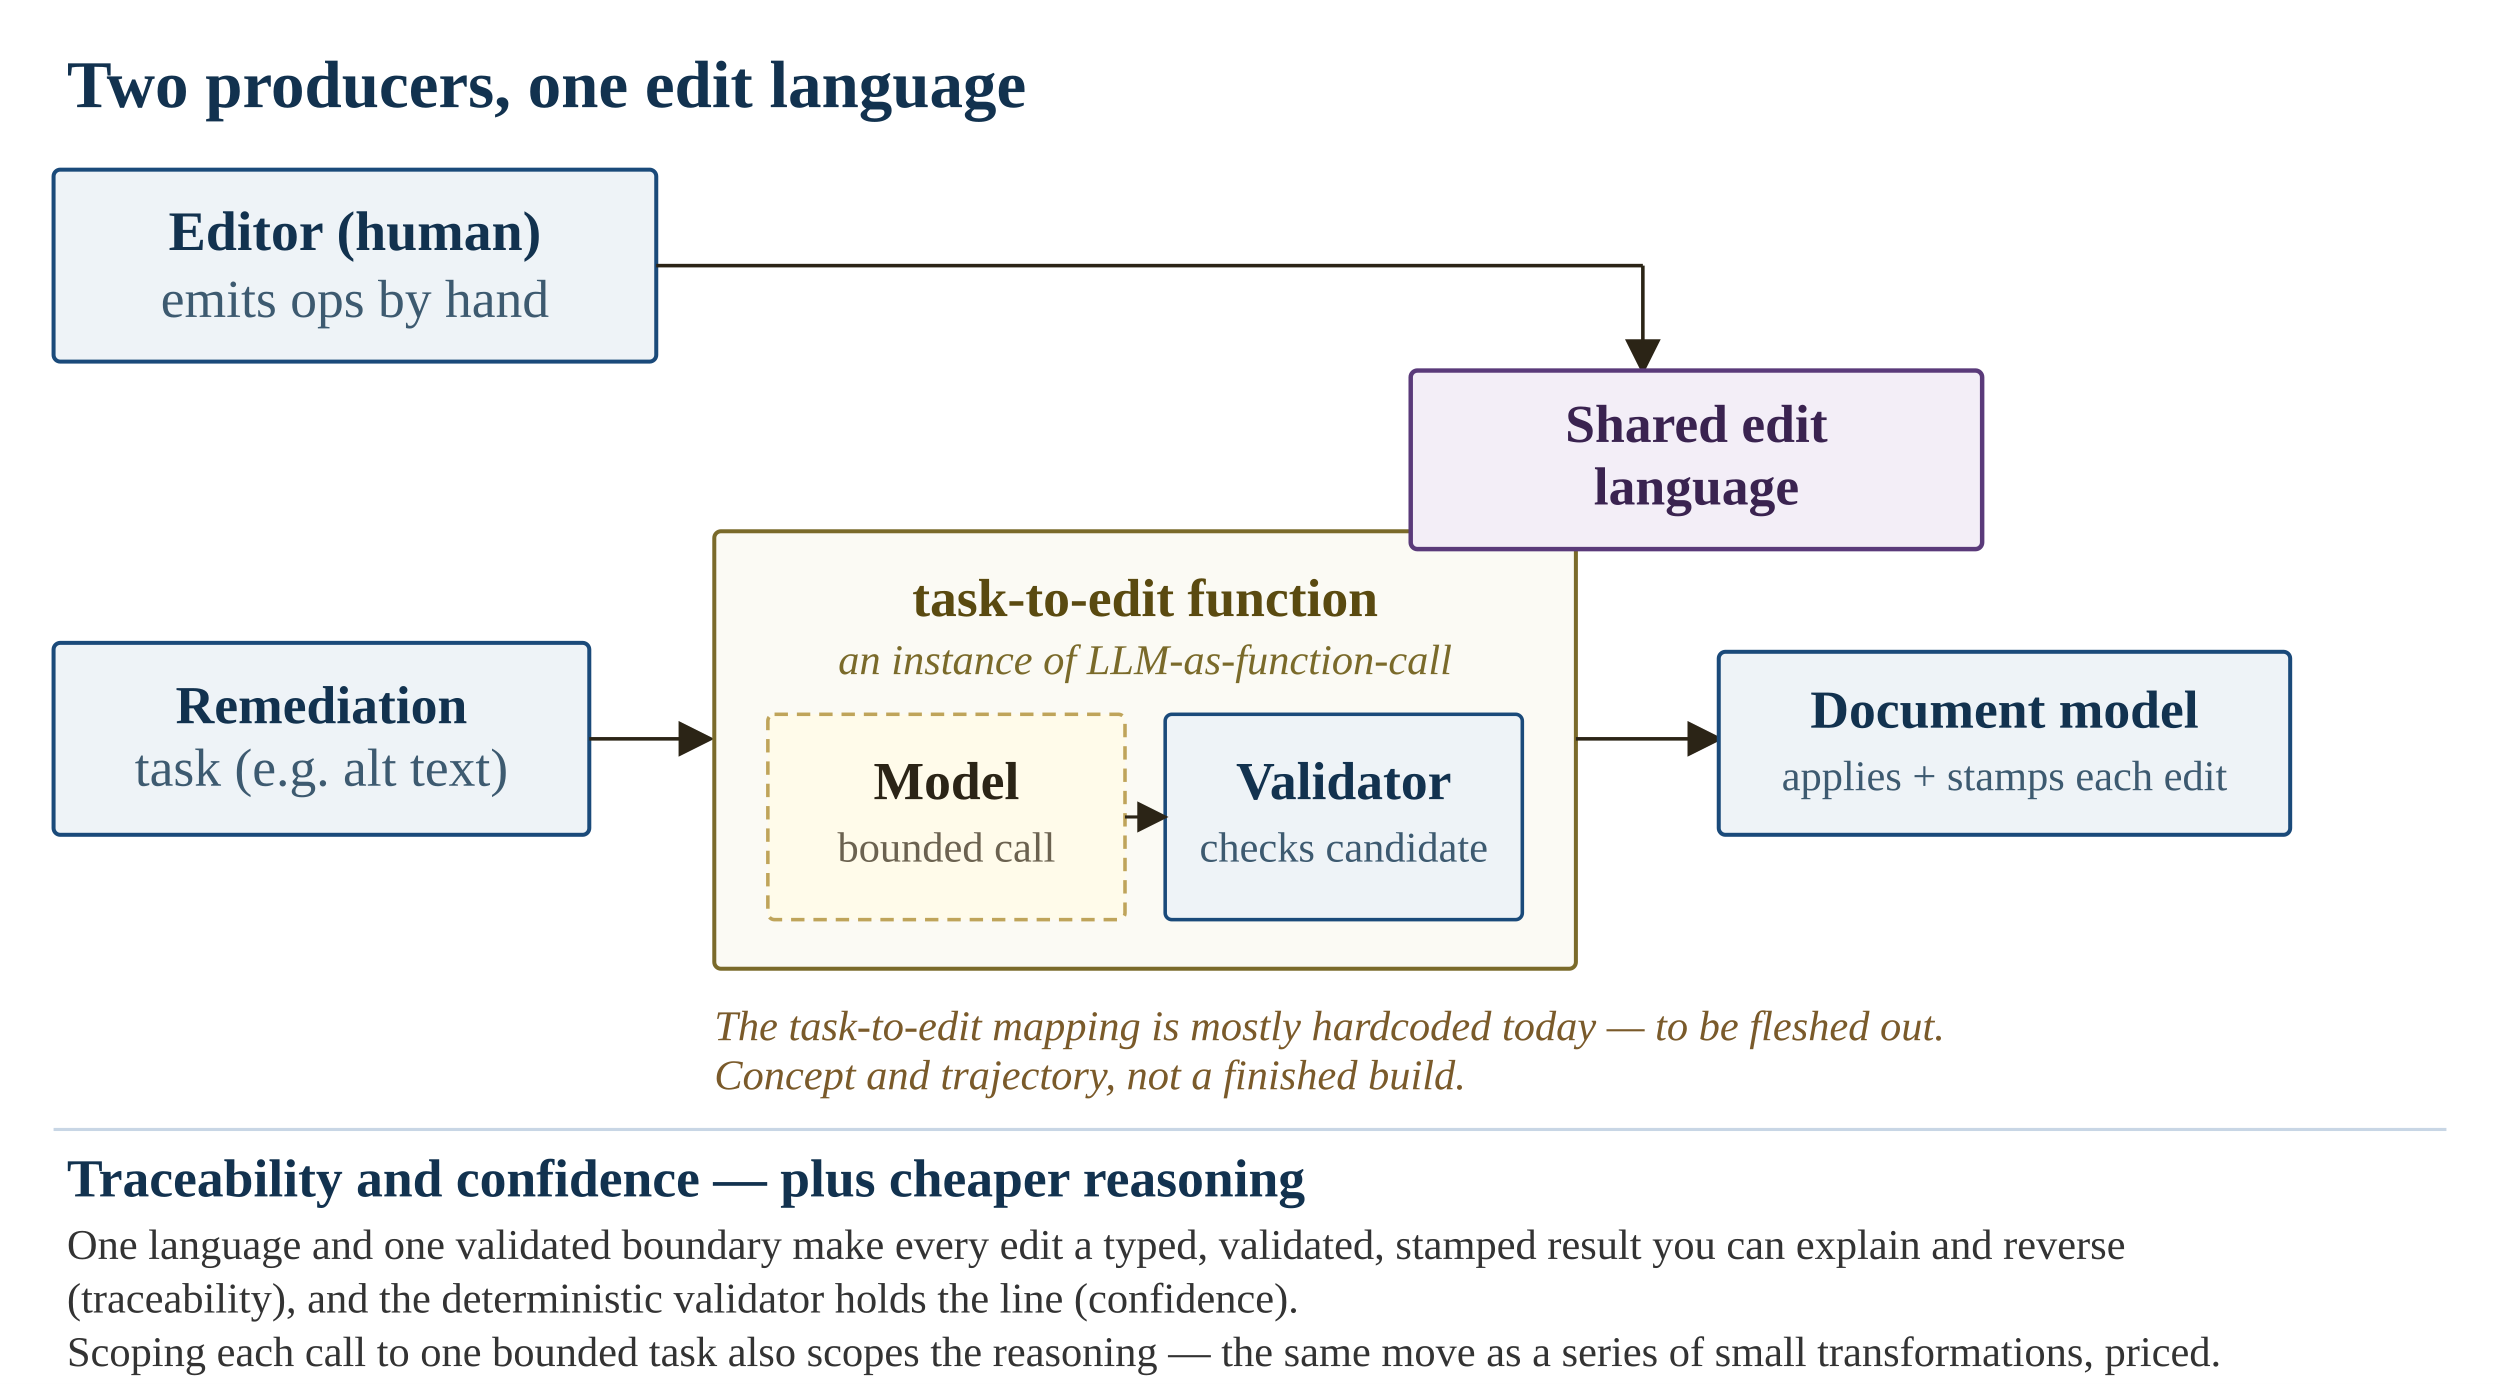
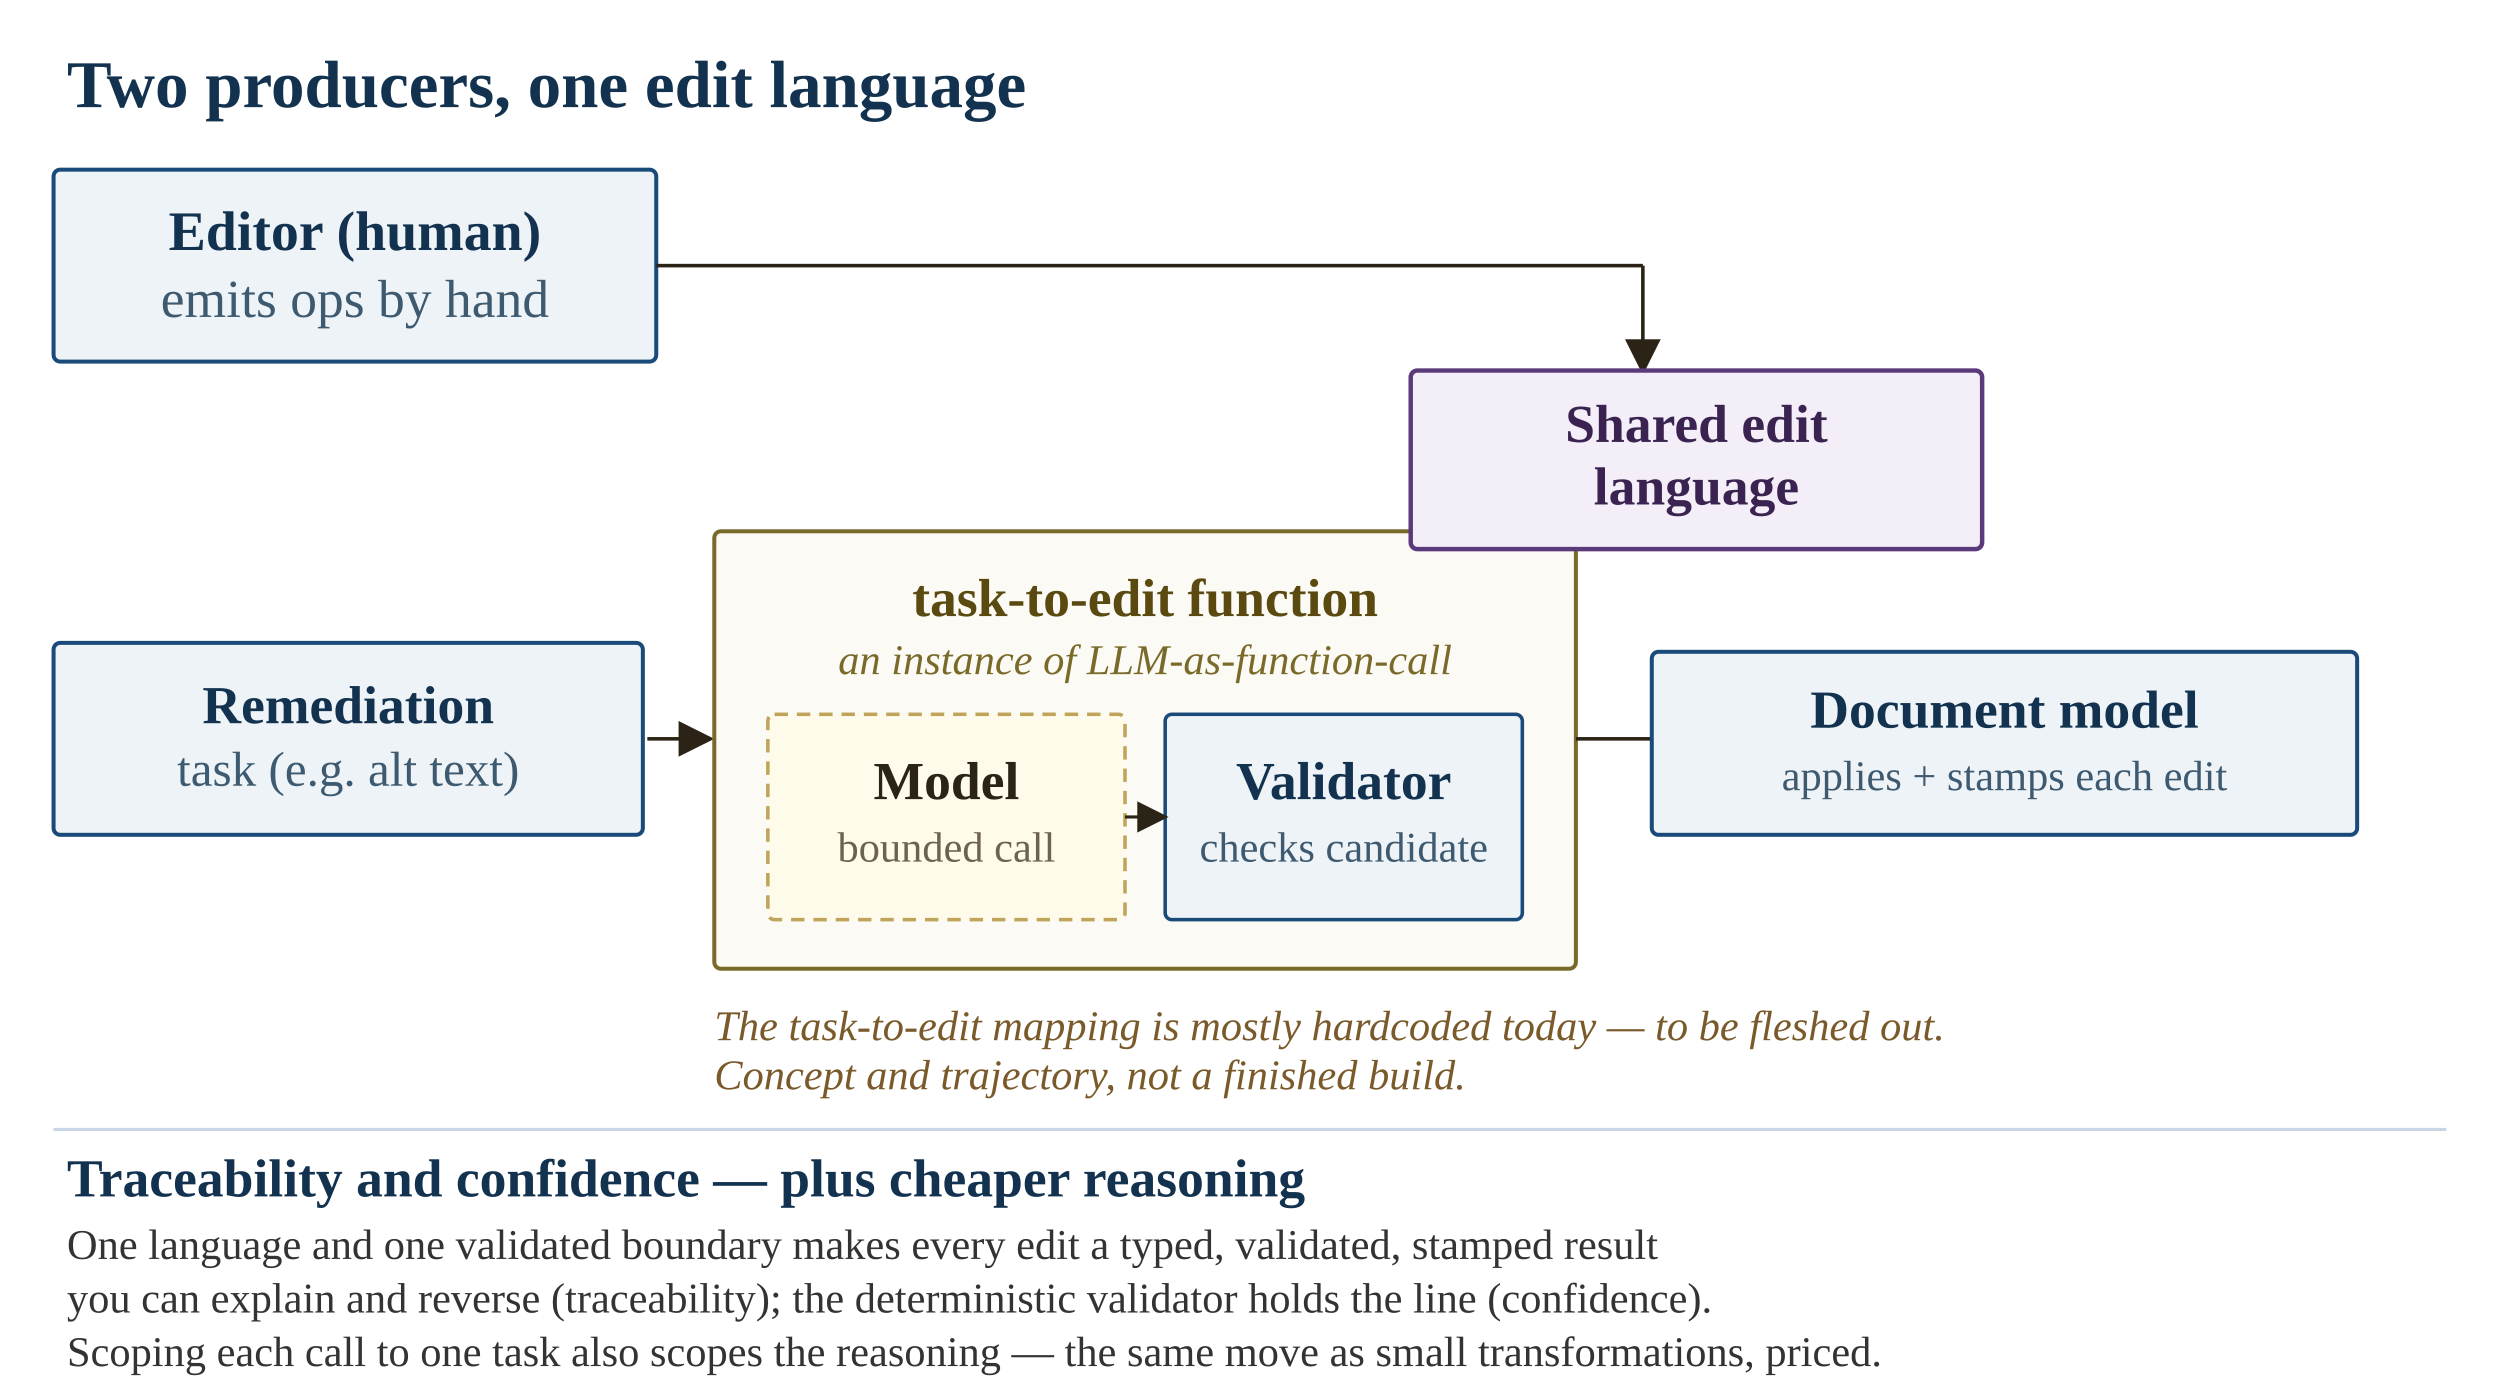
<svg xmlns="http://www.w3.org/2000/svg" viewBox="0 0 1120 620" width="1120" height="620" role="group" aria-labelledby="dsl-title dsl-desc" font-family="Georgia, 'Times New Roman', serif">
  <rect x="0" y="0" width="1120" height="620" fill="#ffffff" />
  <defs>
    <marker id="dsl-arrow" markerWidth="10" markerHeight="10" refX="7.5" refY="5" orient="auto">
      <path d="M0,0 L10,5 L0,10 z" fill="#2B2416" />
    </marker>
  </defs>
  <text x="30" y="48" font-size="30" font-weight="bold" fill="#12324f">Two producers, one edit language</text>
  <rect x="24" y="76" width="270" height="86" rx="3" fill="#eef3f7" stroke="#1a4a7a" stroke-width="1.8" />
  <text x="159" y="112" text-anchor="middle" font-size="25" font-weight="bold" fill="#12324f">Editor (human)</text>
  <text x="159" y="142" text-anchor="middle" font-size="24" fill="#3d5a70">emits ops by hand</text>
-   <rect x="24" y="288" width="240" height="86" rx="3" fill="#eef3f7" stroke="#1a4a7a" stroke-width="1.8" />
-   <text x="144" y="324" text-anchor="middle" font-size="24" font-weight="bold" fill="#12324f">Remediation</text>
-   <text x="144" y="352" text-anchor="middle" font-size="24" fill="#3d5a70">task (e.g. alt text)</text>
-   <line x1="264" y1="331" x2="316" y2="331" stroke="#2B2416" stroke-width="1.6" marker-end="url(#dsl-arrow)" />
+   <rect x="24" y="288" width="264" height="86" rx="3" fill="#eef3f7" stroke="#1a4a7a" stroke-width="1.8" />
+   <text x="156" y="324" text-anchor="middle" font-size="24" font-weight="bold" fill="#12324f">Remediation</text>
+   <text x="156" y="352" text-anchor="middle" font-size="22" fill="#3d5a70">task (e.g. alt text)</text>
+   <line x1="290" y1="331" x2="316" y2="331" stroke="#2B2416" stroke-width="1.6" marker-end="url(#dsl-arrow)" />
  <rect x="320" y="238" width="386" height="196" rx="3" fill="#fbfaf4" stroke="#7a6a2a" stroke-width="1.8" />
  <text x="513" y="276" text-anchor="middle" font-size="24" font-weight="bold" fill="#5a4a10">task-to-edit function</text>
  <text x="513" y="302" text-anchor="middle" font-size="19" font-style="italic" fill="#7a6a2a">an instance of LLM-as-function-call</text>
  <rect x="344" y="320" width="160" height="92" rx="3" fill="#FFFBEA" stroke="#BFA45A" stroke-width="1.6" stroke-dasharray="6 4" />
  <text x="424" y="358" text-anchor="middle" font-size="24" font-weight="bold" fill="#2B2416">Model</text>
  <text x="424" y="386" text-anchor="middle" font-size="19" fill="#6b6250">bounded call</text>
  <rect x="522" y="320" width="160" height="92" rx="3" fill="#eef3f7" stroke="#1a4a7a" stroke-width="1.6" />
  <text x="602" y="358" text-anchor="middle" font-size="24" font-weight="bold" fill="#12324f">Validator</text>
  <text x="602" y="386" text-anchor="middle" font-size="19" fill="#3d5a70">checks candidate</text>
  <line x1="504" y1="366" x2="520" y2="366" stroke="#2B2416" stroke-width="1.4" marker-end="url(#dsl-arrow)" />
  <line x1="294" y1="119" x2="736" y2="119" stroke="#2B2416" stroke-width="1.6" />
  <line x1="736" y1="119" x2="736" y2="164" stroke="#2B2416" stroke-width="1.6" marker-end="url(#dsl-arrow)" />
  <line x1="706" y1="331" x2="768" y2="331" stroke="#2B2416" stroke-width="1.6" marker-end="url(#dsl-arrow)" />
  <rect x="632" y="166" width="256" height="80" rx="3" fill="#f3eef7" stroke="#5a3a7a" stroke-width="2" />
  <text x="760" y="198" text-anchor="middle" font-size="24" font-weight="bold" fill="#3a2350">Shared edit</text>
  <text x="760" y="226" text-anchor="middle" font-size="24" font-weight="bold" fill="#3a2350">language</text>
-   <rect x="770" y="292" width="256" height="82" rx="3" fill="#eef3f7" stroke="#1a4a7a" stroke-width="1.8" />
+   <rect x="740" y="292" width="316" height="82" rx="3" fill="#eef3f7" stroke="#1a4a7a" stroke-width="1.8" />
  <text x="898" y="326" text-anchor="middle" font-size="24" font-weight="bold" fill="#12324f">Document model</text>
  <text x="898" y="354" text-anchor="middle" font-size="19" fill="#3d5a70">applies + stamps each edit</text>
  <text x="320" y="466" font-size="19" font-style="italic" fill="#7a5a2a">The task-to-edit mapping is mostly hardcoded today — to be fleshed out.</text>
  <text x="320" y="488" font-size="19" font-style="italic" fill="#7a5a2a">Concept and trajectory, not a finished build.</text>
  <line x1="24" y1="506" x2="1096" y2="506" stroke="#c8d6e5" stroke-width="1.4" />
  <text x="30" y="536" font-size="24" font-weight="bold" fill="#12324f">Traceability and confidence — plus cheaper reasoning</text>
-   <text x="30" y="564" font-size="19" fill="#333">One language and one validated boundary make every edit a typed, validated, stamped result you can explain and reverse</text>
-   <text x="30" y="588" font-size="19" fill="#333">(traceability), and the deterministic validator holds the line (confidence).</text>
-   <text x="30" y="612" font-size="19" fill="#333">Scoping each call to one bounded task also scopes the reasoning — the same move as a series of small transformations, priced.</text>
+   <text x="30" y="564" font-size="19" fill="#333">One language and one validated boundary makes every edit a typed, validated, stamped result</text>
+   <text x="30" y="588" font-size="19" fill="#333">you can explain and reverse (traceability); the deterministic validator holds the line (confidence).</text>
+   <text x="30" y="612" font-size="19" fill="#333">Scoping each call to one task also scopes the reasoning — the same move as small transformations, priced.</text>
</svg>
